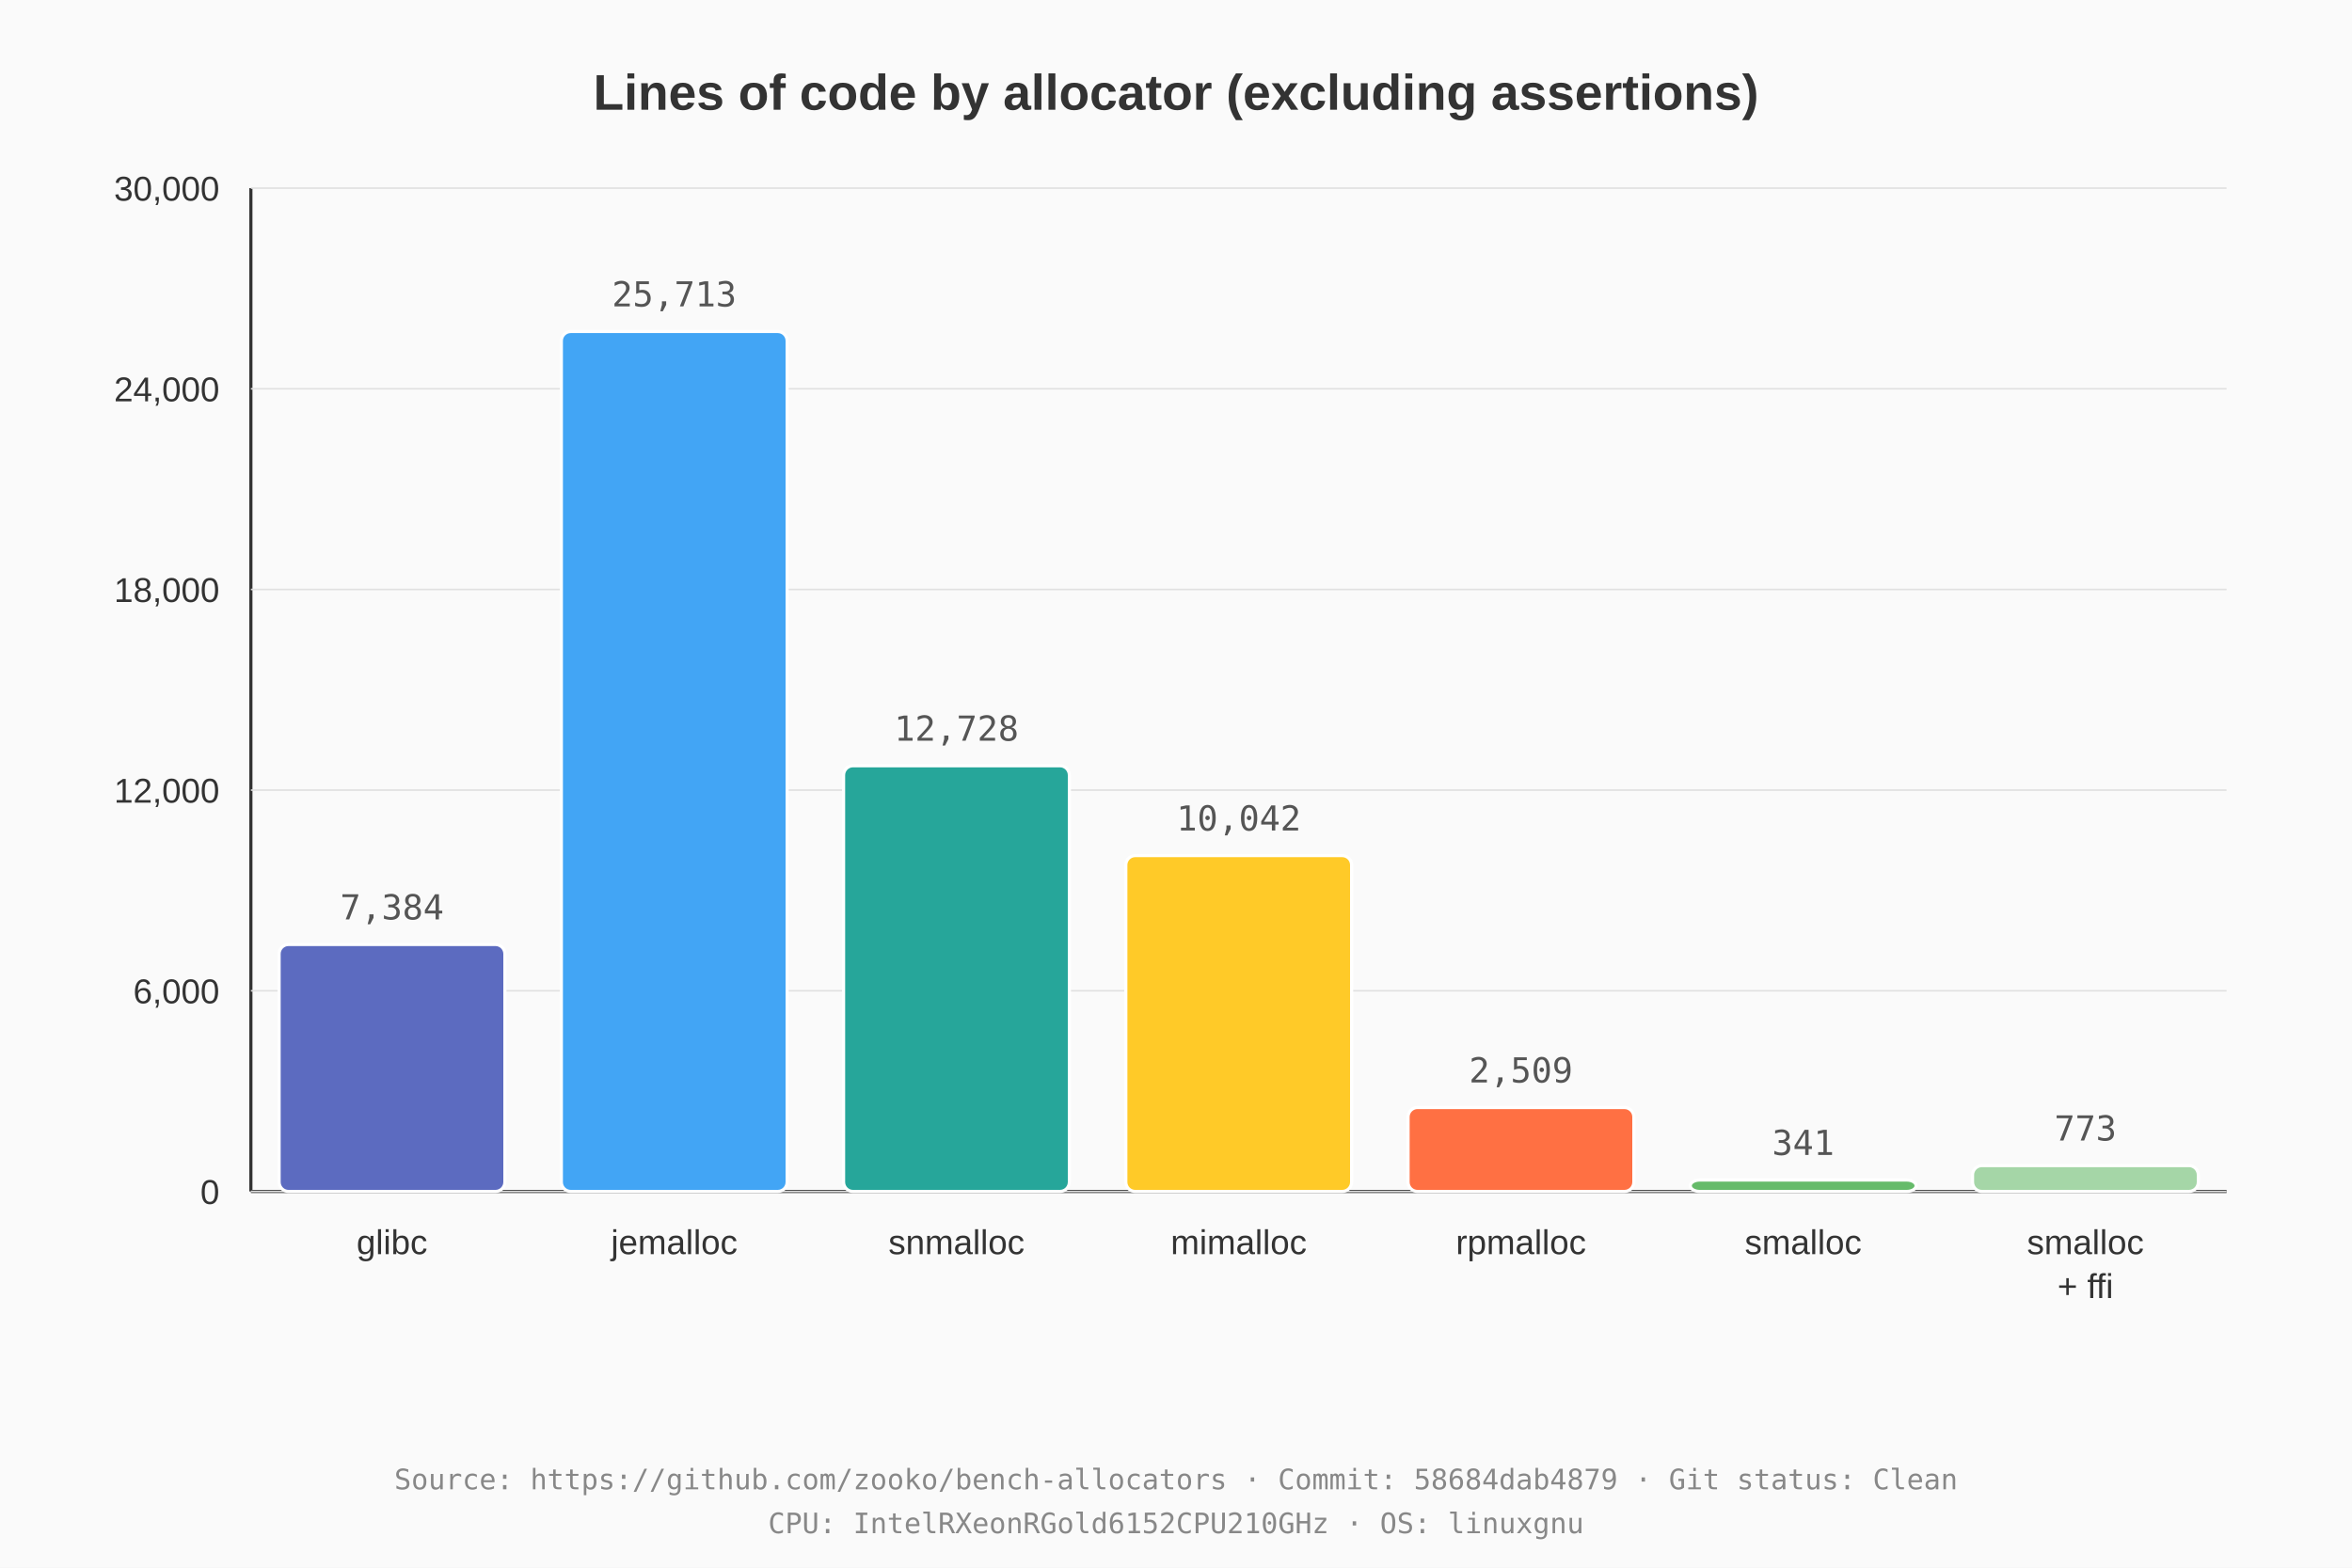
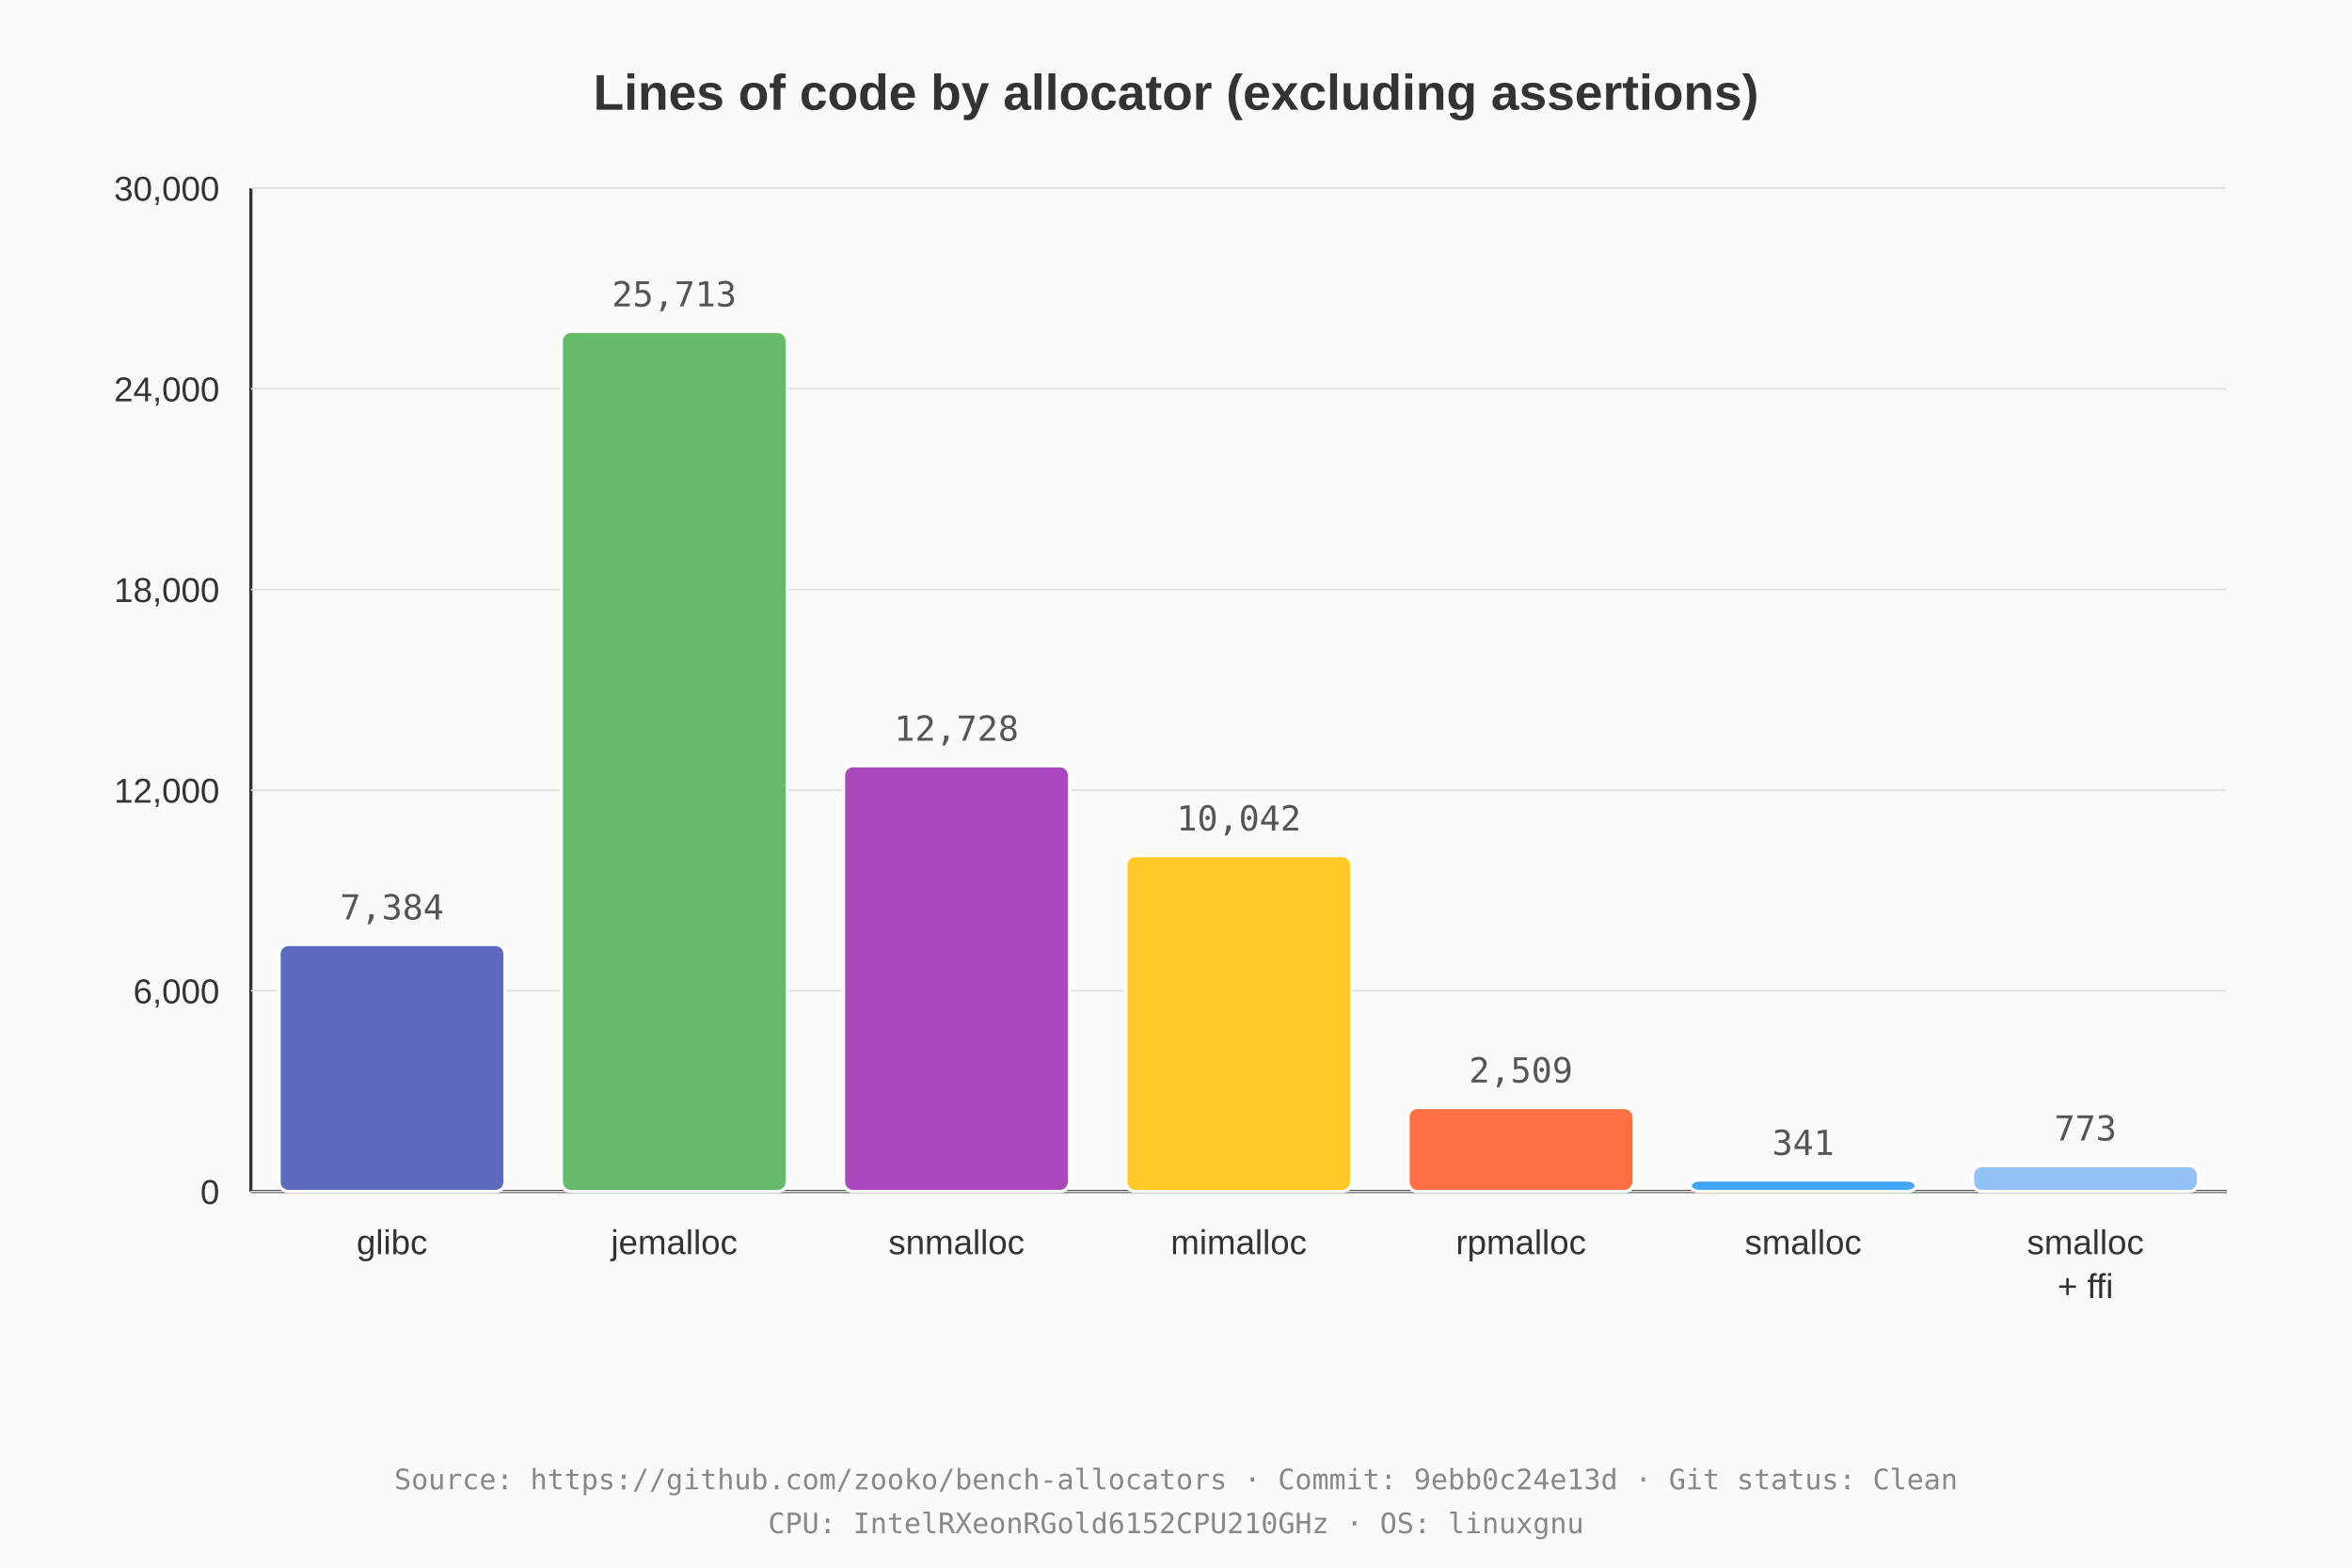
<svg xmlns="http://www.w3.org/2000/svg" viewBox="0 0 750 500">
  <rect width="750" height="500" fill="#fafafa" />
  <style>
    .bar { stroke: #fff; stroke-width: 1; }
    .axis { stroke: #333; stroke-width: 1; }
    .grid { stroke: #e0e0e0; stroke-width: 0.5; }
    .label { font-family: Arial, Helvetica, sans-serif; font-size: 11px; fill: #333; }
    .value { font-family: monospace; font-size: 11px; fill: #555; }
    .title { font-family: Arial, Helvetica, sans-serif; font-size: 16px; font-weight: 600; fill: #333; }
    .metadata { font-family: monospace; font-size: 9px; fill: #888; }
  </style>
  <text x="375.0" y="35" class="title" text-anchor="middle">Lines of code by allocator (excluding assertions)</text>
  <line x1="80" y1="60" x2="80" y2="380" class="axis" />
  <line x1="80" y1="380" x2="710" y2="380" class="axis" />
  <line x1="80" y1="380.0" x2="710" y2="380.0" class="grid" />
  <text x="70" y="384.0" class="label" text-anchor="end">0</text>
  <line x1="80" y1="316.0" x2="710" y2="316.0" class="grid" />
  <text x="70" y="320.0" class="label" text-anchor="end">6,000</text>
  <line x1="80" y1="252.0" x2="710" y2="252.0" class="grid" />
  <text x="70" y="256.0" class="label" text-anchor="end">12,000</text>
  <line x1="80" y1="188.0" x2="710" y2="188.0" class="grid" />
  <text x="70" y="192.0" class="label" text-anchor="end">18,000</text>
  <line x1="80" y1="124.0" x2="710" y2="124.0" class="grid" />
  <text x="70" y="128.0" class="label" text-anchor="end">24,000</text>
  <line x1="80" y1="60.0" x2="710" y2="60.0" class="grid" />
  <text x="70" y="64.0" class="label" text-anchor="end">30,000</text>
  <rect x="89.0" y="301.237" width="72.0" height="78.763" rx="3" ry="3" class="bar" fill="#5c6bc0" />
  <text x="125.0" y="293.237" class="value" text-anchor="middle">7,384</text>
  <text x="125.0" y="400" class="label" text-anchor="middle">glibc</text>
-   <rect x="179.0" y="105.728" width="72.0" height="274.272" rx="3" ry="3" class="bar" fill="#42a5f5" />
+   <rect x="179.0" y="105.728" width="72.0" height="274.272" rx="3" ry="3" class="bar" fill="#66bb6a" />
  <text x="215.0" y="97.728" class="value" text-anchor="middle">25,713</text>
  <text x="215.0" y="400" class="label" text-anchor="middle">jemalloc</text>
-   <rect x="269.0" y="244.235" width="72.0" height="135.765" rx="3" ry="3" class="bar" fill="#26a69a" />
+   <rect x="269.0" y="244.235" width="72.0" height="135.765" rx="3" ry="3" class="bar" fill="#ab47bc" />
  <text x="305.0" y="236.235" class="value" text-anchor="middle">12,728</text>
  <text x="305.0" y="400" class="label" text-anchor="middle">snmalloc</text>
  <rect x="359.0" y="272.885" width="72.0" height="107.115" rx="3" ry="3" class="bar" fill="#ffca28" />
  <text x="395.0" y="264.885" class="value" text-anchor="middle">10,042</text>
  <text x="395.0" y="400" class="label" text-anchor="middle">mimalloc</text>
  <rect x="449.0" y="353.237" width="72.0" height="26.763" rx="3" ry="3" class="bar" fill="#ff7043" />
  <text x="485.0" y="345.237" class="value" text-anchor="middle">2,509</text>
  <text x="485.0" y="400" class="label" text-anchor="middle">rpmalloc</text>
-   <rect x="539.0" y="376.363" width="72.0" height="3.637" rx="3" ry="3" class="bar" fill="#66bb6a" />
+   <rect x="539.0" y="376.363" width="72.0" height="3.637" rx="3" ry="3" class="bar" fill="#42a5f5" />
  <text x="575.0" y="368.363" class="value" text-anchor="middle">341</text>
  <text x="575.0" y="400" class="label" text-anchor="middle">smalloc</text>
-   <rect x="629.0" y="371.755" width="72.0" height="8.245" rx="3" ry="3" class="bar" fill="#a5d6a7" />
+   <rect x="629.0" y="371.755" width="72.0" height="8.245" rx="3" ry="3" class="bar" fill="#93c2f9" />
  <text x="665.0" y="363.755" class="value" text-anchor="middle">773</text>
  <text x="665.0" y="400" class="label" text-anchor="middle">smalloc</text>
  <text x="665.0" y="414" class="label" text-anchor="middle">+ ffi</text>
-   <text x="375.0" y="475" class="metadata" text-anchor="middle">Source: https://github.com/zooko/bench-allocators · Commit: 58684dab4879 · Git status: Clean</text>
+   <text x="375.0" y="475" class="metadata" text-anchor="middle">Source: https://github.com/zooko/bench-allocators · Commit: 9ebb0c24e13d · Git status: Clean</text>
  <text x="375.0" y="489" class="metadata" text-anchor="middle">CPU: IntelRXeonRGold6152CPU210GHz · OS: linuxgnu</text>
</svg>
